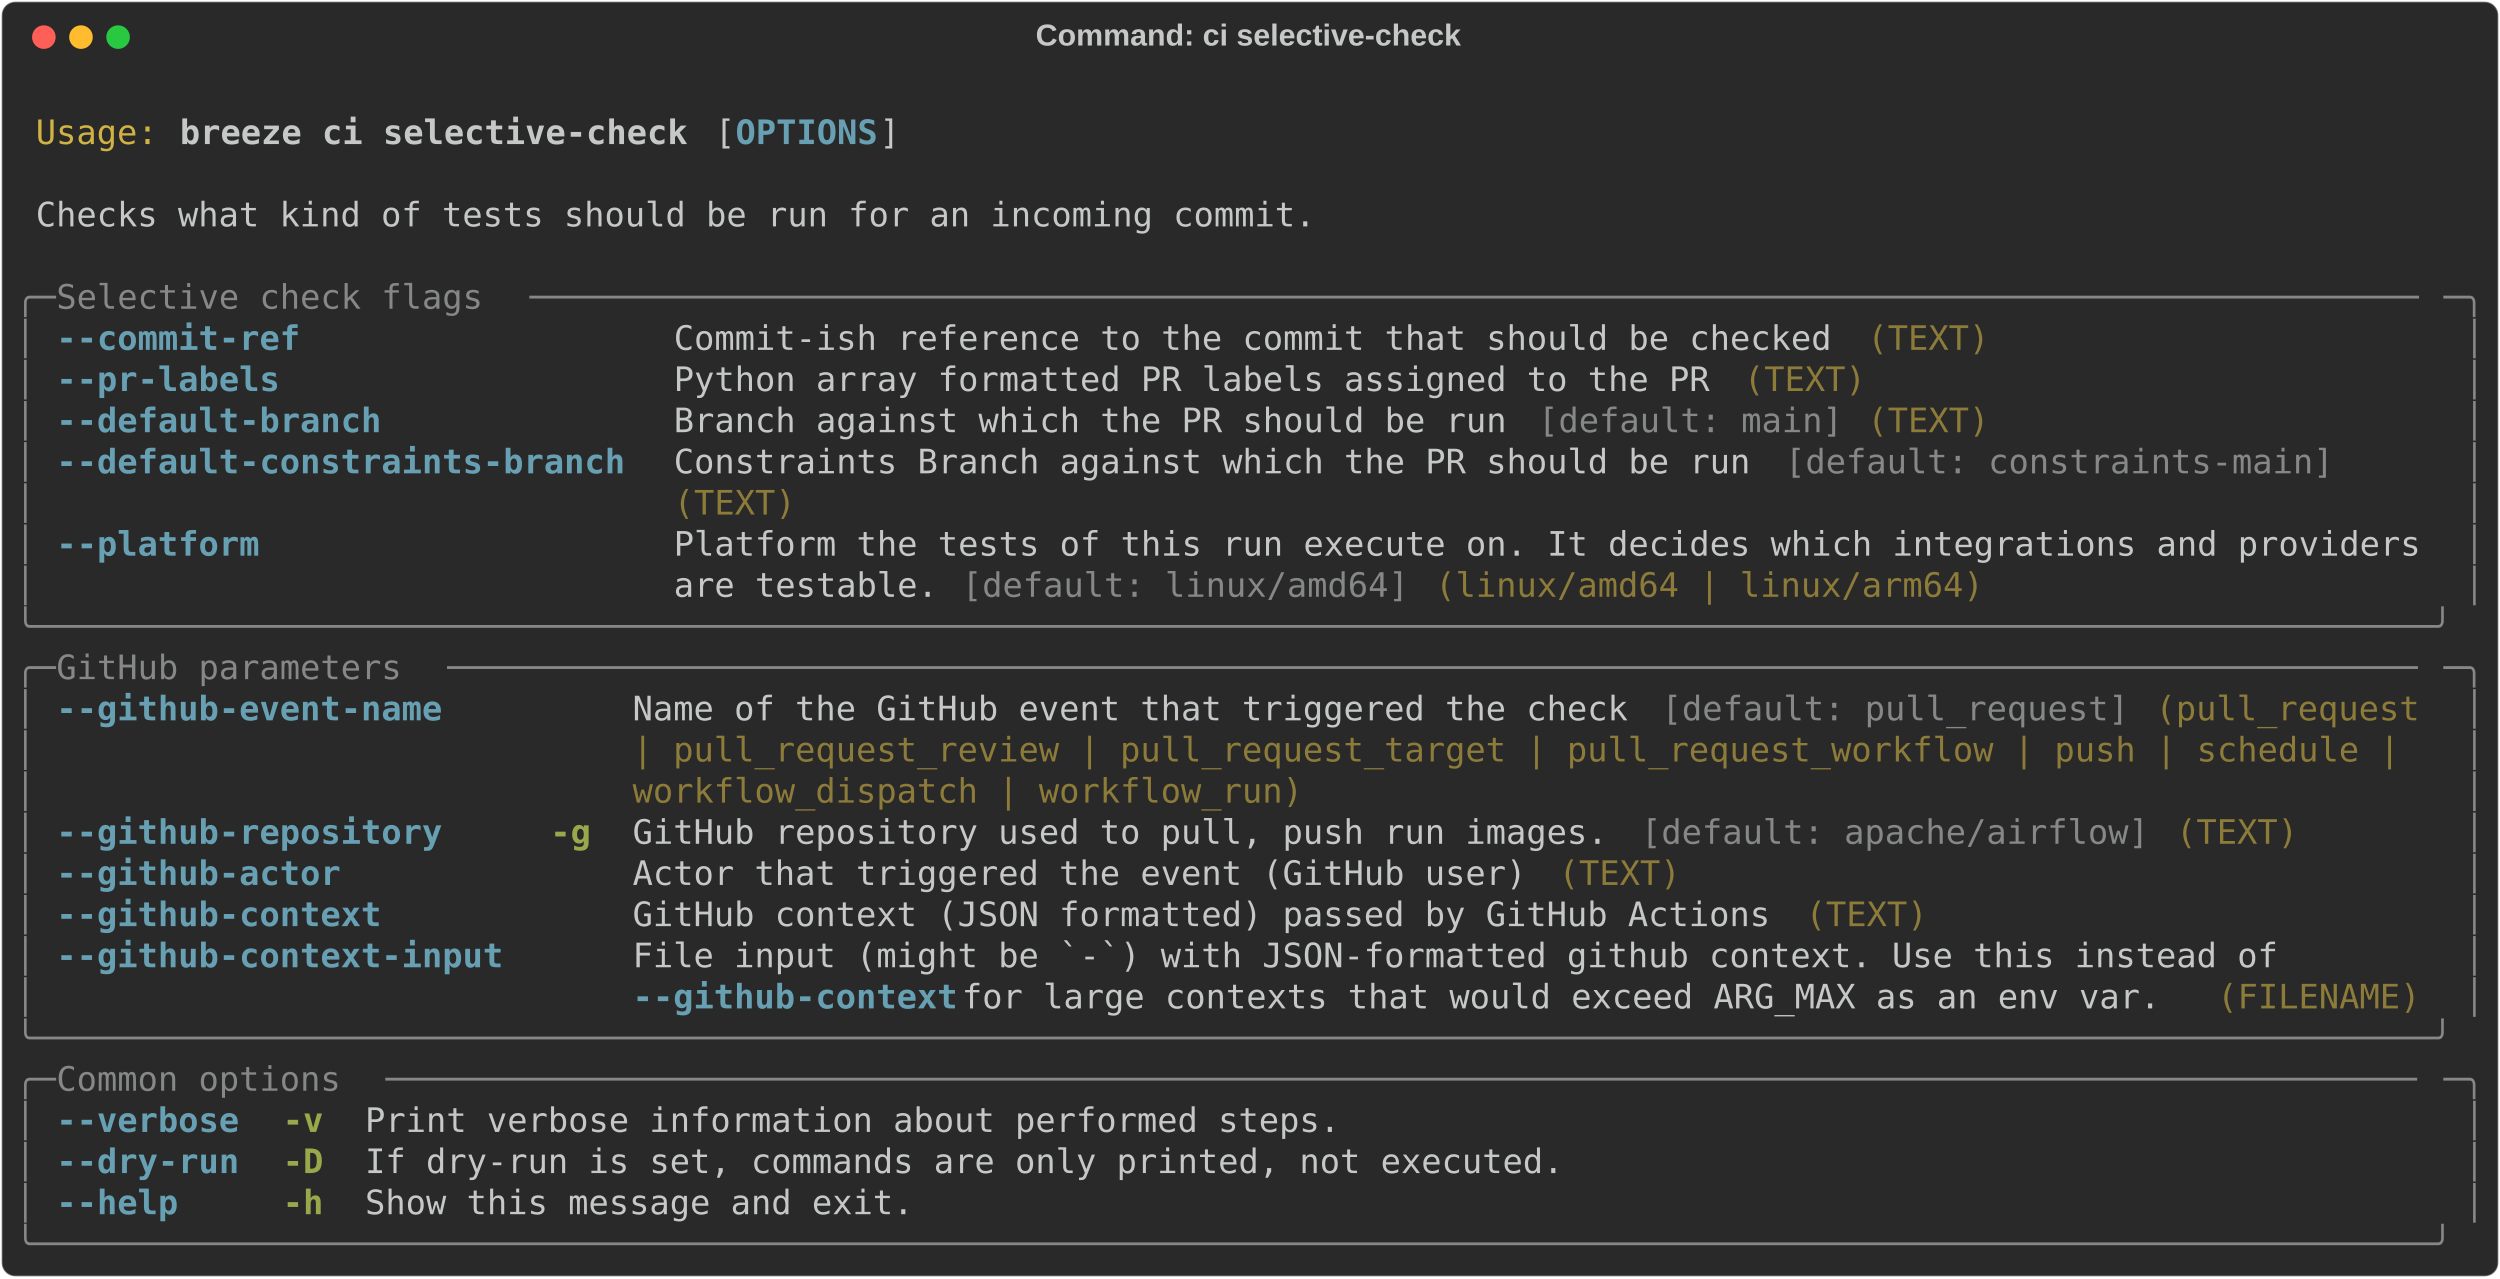
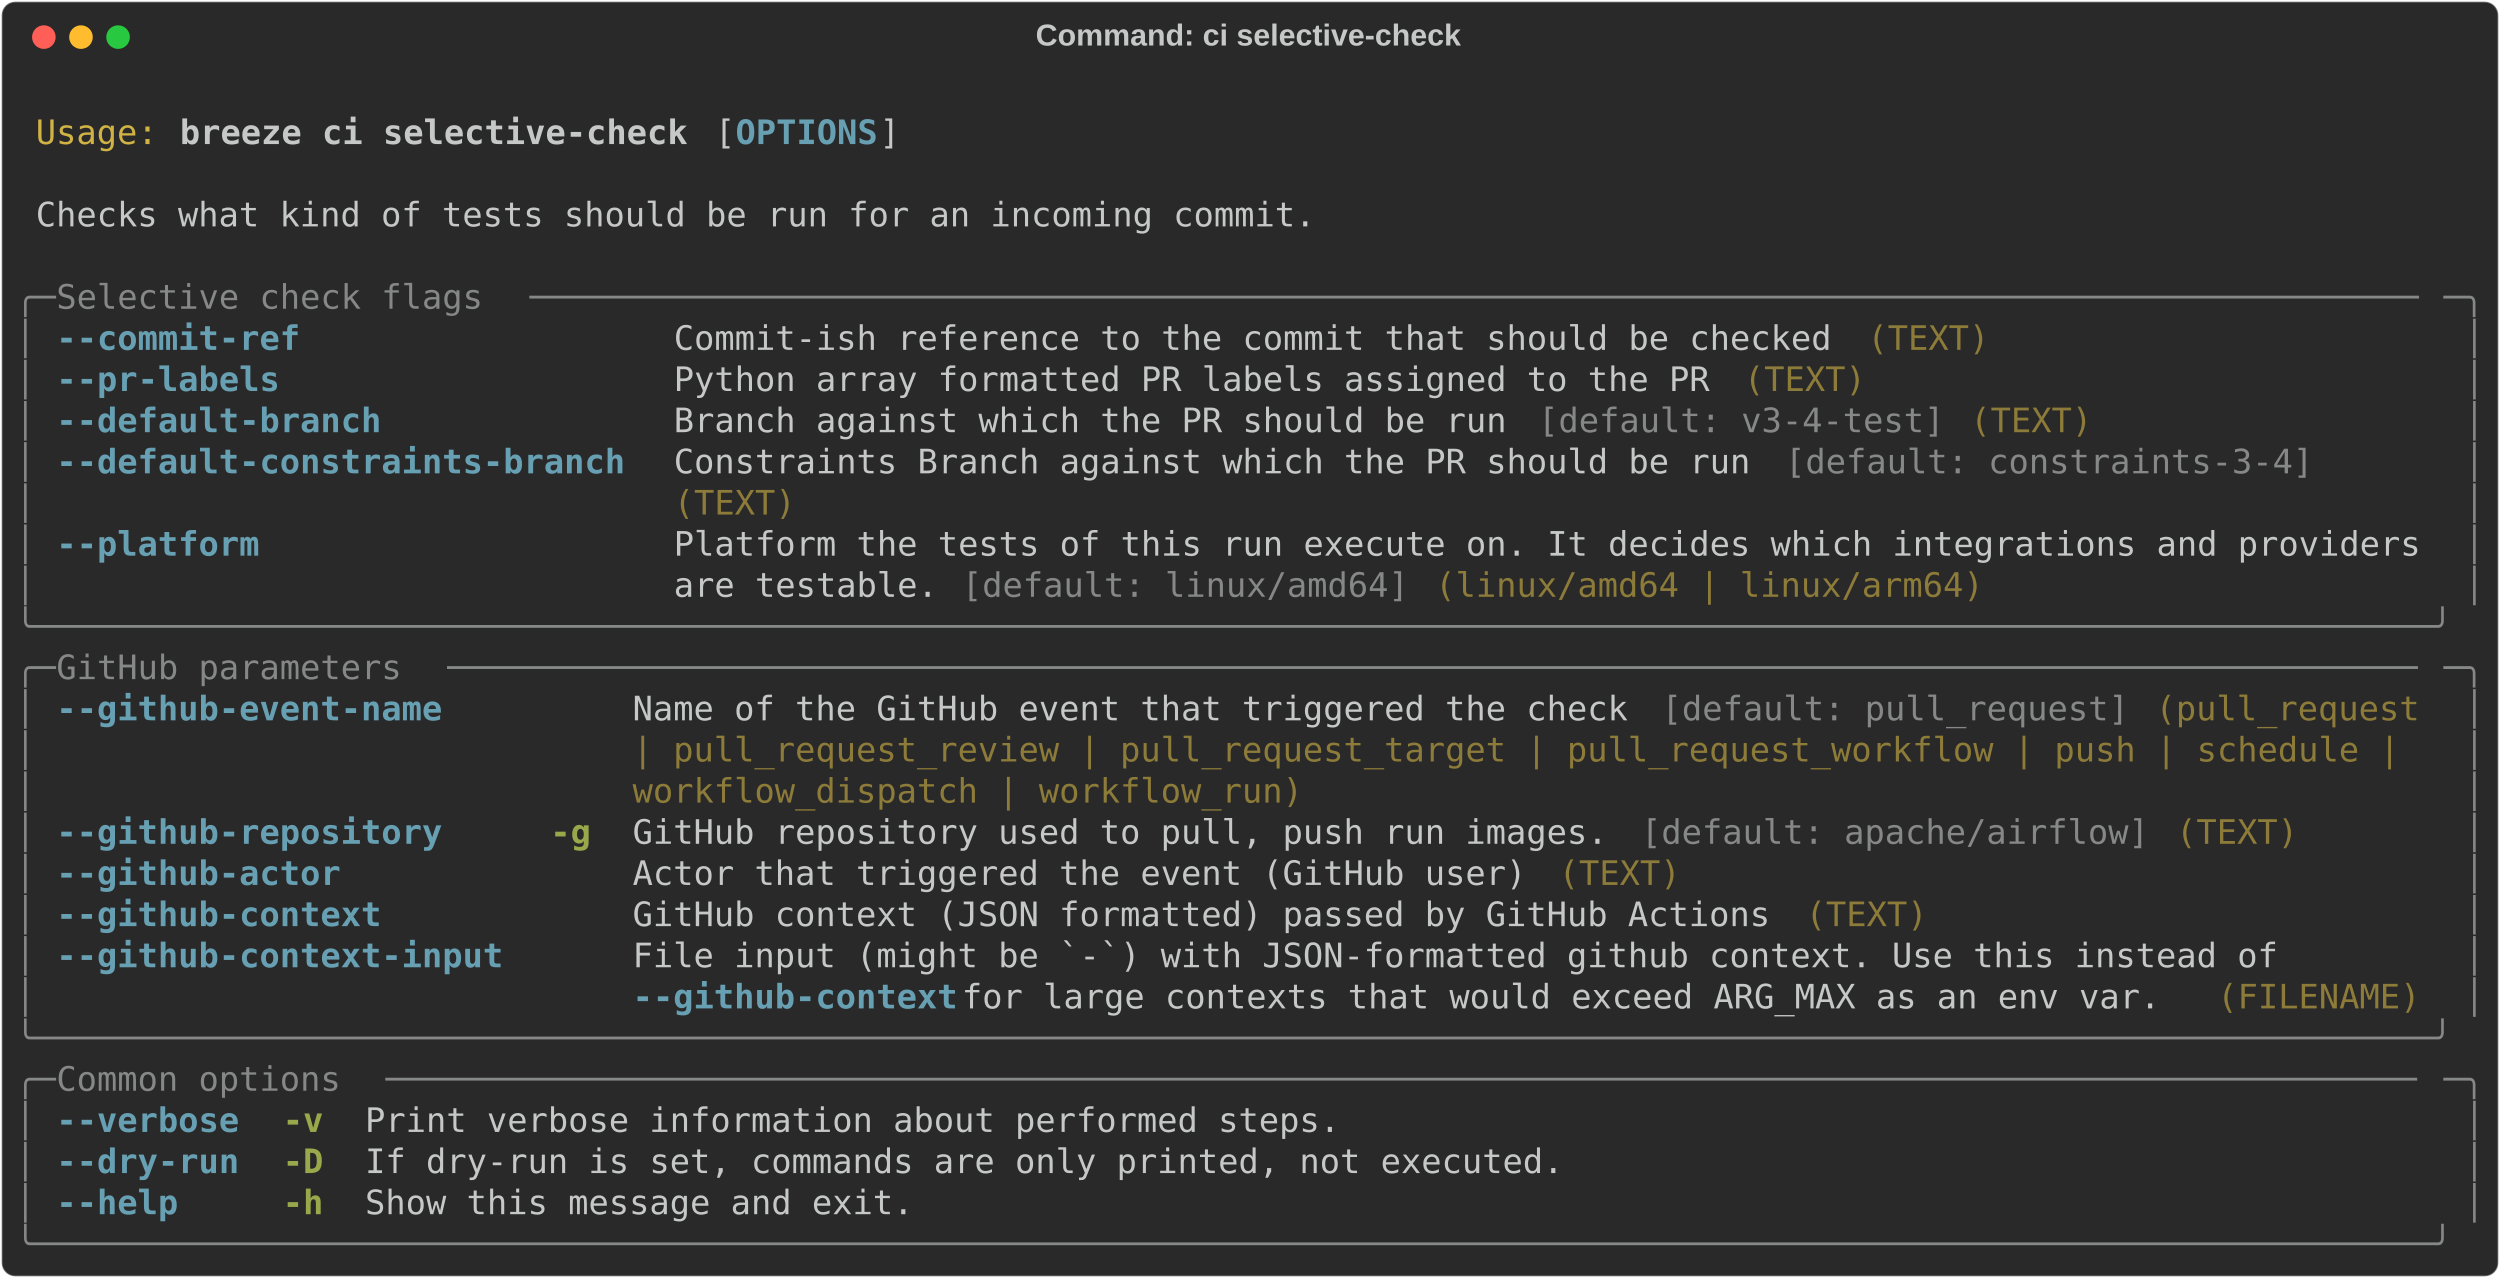
<svg xmlns="http://www.w3.org/2000/svg" class="rich-terminal" viewBox="0 0 1482 757.6">
  <style>

    @font-face {
        font-family: "Fira Code";
        src: local("FiraCode-Regular"),
                url("https://cdnjs.cloudflare.com/ajax/libs/firacode/6.2.0/woff2/FiraCode-Regular.woff2") format("woff2"),
                url("https://cdnjs.cloudflare.com/ajax/libs/firacode/6.2.0/woff/FiraCode-Regular.woff") format("woff");
        font-style: normal;
        font-weight: 400;
    }
    @font-face {
        font-family: "Fira Code";
        src: local("FiraCode-Bold"),
                url("https://cdnjs.cloudflare.com/ajax/libs/firacode/6.2.0/woff2/FiraCode-Bold.woff2") format("woff2"),
                url("https://cdnjs.cloudflare.com/ajax/libs/firacode/6.2.0/woff/FiraCode-Bold.woff") format("woff");
        font-style: bold;
        font-weight: 700;
    }

    .breeze-ci-selective-check-matrix {
        font-family: Fira Code, monospace;
        font-size: 20px;
        line-height: 24.4px;
        font-variant-east-asian: full-width;
    }

    .breeze-ci-selective-check-title {
        font-size: 18px;
        font-weight: bold;
        font-family: arial;
    }

    .breeze-ci-selective-check-r1 { fill: #c5c8c6 }
.breeze-ci-selective-check-r2 { fill: #d0b344 }
.breeze-ci-selective-check-r3 { fill: #c5c8c6;font-weight: bold }
.breeze-ci-selective-check-r4 { fill: #68a0b3;font-weight: bold }
.breeze-ci-selective-check-r5 { fill: #868887 }
.breeze-ci-selective-check-r6 { fill: #8d7b39 }
.breeze-ci-selective-check-r7 { fill: #98a84b;font-weight: bold }
    </style>
  <defs>
    <clipPath id="breeze-ci-selective-check-clip-terminal">
      <rect x="0" y="0" width="1463.0" height="706.6" />
    </clipPath>
    <clipPath id="breeze-ci-selective-check-line-0">
      <rect x="0" y="1.5" width="1464" height="24.65" />
    </clipPath>
    <clipPath id="breeze-ci-selective-check-line-1">
      <rect x="0" y="25.9" width="1464" height="24.65" />
    </clipPath>
    <clipPath id="breeze-ci-selective-check-line-2">
      <rect x="0" y="50.3" width="1464" height="24.65" />
    </clipPath>
    <clipPath id="breeze-ci-selective-check-line-3">
      <rect x="0" y="74.7" width="1464" height="24.65" />
    </clipPath>
    <clipPath id="breeze-ci-selective-check-line-4">
      <rect x="0" y="99.1" width="1464" height="24.65" />
    </clipPath>
    <clipPath id="breeze-ci-selective-check-line-5">
      <rect x="0" y="123.5" width="1464" height="24.65" />
    </clipPath>
    <clipPath id="breeze-ci-selective-check-line-6">
      <rect x="0" y="147.9" width="1464" height="24.65" />
    </clipPath>
    <clipPath id="breeze-ci-selective-check-line-7">
      <rect x="0" y="172.3" width="1464" height="24.65" />
    </clipPath>
    <clipPath id="breeze-ci-selective-check-line-8">
      <rect x="0" y="196.7" width="1464" height="24.65" />
    </clipPath>
    <clipPath id="breeze-ci-selective-check-line-9">
      <rect x="0" y="221.1" width="1464" height="24.65" />
    </clipPath>
    <clipPath id="breeze-ci-selective-check-line-10">
      <rect x="0" y="245.5" width="1464" height="24.65" />
    </clipPath>
    <clipPath id="breeze-ci-selective-check-line-11">
      <rect x="0" y="269.9" width="1464" height="24.65" />
    </clipPath>
    <clipPath id="breeze-ci-selective-check-line-12">
      <rect x="0" y="294.3" width="1464" height="24.65" />
    </clipPath>
    <clipPath id="breeze-ci-selective-check-line-13">
      <rect x="0" y="318.7" width="1464" height="24.65" />
    </clipPath>
    <clipPath id="breeze-ci-selective-check-line-14">
      <rect x="0" y="343.1" width="1464" height="24.65" />
    </clipPath>
    <clipPath id="breeze-ci-selective-check-line-15">
      <rect x="0" y="367.5" width="1464" height="24.65" />
    </clipPath>
    <clipPath id="breeze-ci-selective-check-line-16">
      <rect x="0" y="391.9" width="1464" height="24.65" />
    </clipPath>
    <clipPath id="breeze-ci-selective-check-line-17">
      <rect x="0" y="416.3" width="1464" height="24.65" />
    </clipPath>
    <clipPath id="breeze-ci-selective-check-line-18">
      <rect x="0" y="440.7" width="1464" height="24.65" />
    </clipPath>
    <clipPath id="breeze-ci-selective-check-line-19">
      <rect x="0" y="465.1" width="1464" height="24.65" />
    </clipPath>
    <clipPath id="breeze-ci-selective-check-line-20">
      <rect x="0" y="489.5" width="1464" height="24.65" />
    </clipPath>
    <clipPath id="breeze-ci-selective-check-line-21">
      <rect x="0" y="513.9" width="1464" height="24.65" />
    </clipPath>
    <clipPath id="breeze-ci-selective-check-line-22">
      <rect x="0" y="538.3" width="1464" height="24.65" />
    </clipPath>
    <clipPath id="breeze-ci-selective-check-line-23">
      <rect x="0" y="562.7" width="1464" height="24.65" />
    </clipPath>
    <clipPath id="breeze-ci-selective-check-line-24">
      <rect x="0" y="587.1" width="1464" height="24.65" />
    </clipPath>
    <clipPath id="breeze-ci-selective-check-line-25">
      <rect x="0" y="611.5" width="1464" height="24.65" />
    </clipPath>
    <clipPath id="breeze-ci-selective-check-line-26">
      <rect x="0" y="635.9" width="1464" height="24.65" />
    </clipPath>
    <clipPath id="breeze-ci-selective-check-line-27">
      <rect x="0" y="660.3" width="1464" height="24.65" />
    </clipPath>
  </defs>
  <rect fill="#292929" stroke="rgba(255,255,255,0.35)" stroke-width="1" x="1" y="1" width="1480" height="755.6" rx="8" />
  <text class="breeze-ci-selective-check-title" fill="#c5c8c6" text-anchor="middle" x="740" y="27">Command: ci selective-check</text>
  <g transform="translate(26,22)">
    <circle cx="0" cy="0" r="7" fill="#ff5f57" />
    <circle cx="22" cy="0" r="7" fill="#febc2e" />
    <circle cx="44" cy="0" r="7" fill="#28c840" />
  </g>
  <g transform="translate(9, 41)" clip-path="url(#breeze-ci-selective-check-clip-terminal)">
    <g class="breeze-ci-selective-check-matrix">
      <text class="breeze-ci-selective-check-r1" x="1464" y="20" textLength="12.2" clip-path="url(#breeze-ci-selective-check-line-0)">
</text>
      <text class="breeze-ci-selective-check-r2" x="12.2" y="44.4" textLength="73.2" clip-path="url(#breeze-ci-selective-check-line-1)">Usage:</text>
      <text class="breeze-ci-selective-check-r3" x="97.6" y="44.4" textLength="305" clip-path="url(#breeze-ci-selective-check-line-1)">breeze ci selective-check</text>
      <text class="breeze-ci-selective-check-r1" x="414.8" y="44.4" textLength="12.2" clip-path="url(#breeze-ci-selective-check-line-1)">[</text>
      <text class="breeze-ci-selective-check-r4" x="427" y="44.4" textLength="85.4" clip-path="url(#breeze-ci-selective-check-line-1)">OPTIONS</text>
      <text class="breeze-ci-selective-check-r1" x="512.4" y="44.4" textLength="12.2" clip-path="url(#breeze-ci-selective-check-line-1)">]</text>
      <text class="breeze-ci-selective-check-r1" x="1464" y="44.4" textLength="12.2" clip-path="url(#breeze-ci-selective-check-line-1)">
</text>
      <text class="breeze-ci-selective-check-r1" x="1464" y="68.8" textLength="12.2" clip-path="url(#breeze-ci-selective-check-line-2)">
</text>
      <text class="breeze-ci-selective-check-r1" x="12.2" y="93.2" textLength="768.6" clip-path="url(#breeze-ci-selective-check-line-3)">Checks what kind of tests should be run for an incoming commit.</text>
      <text class="breeze-ci-selective-check-r1" x="1464" y="93.2" textLength="12.2" clip-path="url(#breeze-ci-selective-check-line-3)">
</text>
      <text class="breeze-ci-selective-check-r1" x="1464" y="117.6" textLength="12.2" clip-path="url(#breeze-ci-selective-check-line-4)">
</text>
      <text class="breeze-ci-selective-check-r5" x="0" y="142" textLength="24.4" clip-path="url(#breeze-ci-selective-check-line-5)">╭─</text>
      <text class="breeze-ci-selective-check-r5" x="24.4" y="142" textLength="280.6" clip-path="url(#breeze-ci-selective-check-line-5)"> Selective check flags </text>
      <text class="breeze-ci-selective-check-r5" x="305" y="142" textLength="1134.6" clip-path="url(#breeze-ci-selective-check-line-5)">─────────────────────────────────────────────────────────────────────────────────────────────</text>
      <text class="breeze-ci-selective-check-r5" x="1439.6" y="142" textLength="24.4" clip-path="url(#breeze-ci-selective-check-line-5)">─╮</text>
      <text class="breeze-ci-selective-check-r1" x="1464" y="142" textLength="12.2" clip-path="url(#breeze-ci-selective-check-line-5)">
</text>
      <text class="breeze-ci-selective-check-r5" x="0" y="166.4" textLength="12.2" clip-path="url(#breeze-ci-selective-check-line-6)">│</text>
      <text class="breeze-ci-selective-check-r4" x="24.4" y="166.4" textLength="341.6" clip-path="url(#breeze-ci-selective-check-line-6)">--commit-ref                </text>
      <text class="breeze-ci-selective-check-r1" x="390.4" y="166.4" textLength="707.6" clip-path="url(#breeze-ci-selective-check-line-6)">Commit-ish reference to the commit that should be checked </text>
      <text class="breeze-ci-selective-check-r6" x="1098" y="166.4" textLength="73.2" clip-path="url(#breeze-ci-selective-check-line-6)">(TEXT)</text>
      <text class="breeze-ci-selective-check-r5" x="1451.8" y="166.4" textLength="12.2" clip-path="url(#breeze-ci-selective-check-line-6)">│</text>
      <text class="breeze-ci-selective-check-r1" x="1464" y="166.4" textLength="12.2" clip-path="url(#breeze-ci-selective-check-line-6)">
</text>
      <text class="breeze-ci-selective-check-r5" x="0" y="190.8" textLength="12.2" clip-path="url(#breeze-ci-selective-check-line-7)">│</text>
      <text class="breeze-ci-selective-check-r4" x="24.4" y="190.8" textLength="341.6" clip-path="url(#breeze-ci-selective-check-line-7)">--pr-labels                 </text>
      <text class="breeze-ci-selective-check-r1" x="390.4" y="190.8" textLength="634.4" clip-path="url(#breeze-ci-selective-check-line-7)">Python array formatted PR labels assigned to the PR </text>
      <text class="breeze-ci-selective-check-r6" x="1024.8" y="190.8" textLength="73.2" clip-path="url(#breeze-ci-selective-check-line-7)">(TEXT)</text>
      <text class="breeze-ci-selective-check-r5" x="1451.8" y="190.8" textLength="12.2" clip-path="url(#breeze-ci-selective-check-line-7)">│</text>
      <text class="breeze-ci-selective-check-r1" x="1464" y="190.8" textLength="12.2" clip-path="url(#breeze-ci-selective-check-line-7)">
</text>
      <text class="breeze-ci-selective-check-r5" x="0" y="215.2" textLength="12.2" clip-path="url(#breeze-ci-selective-check-line-8)">│</text>
      <text class="breeze-ci-selective-check-r4" x="24.4" y="215.2" textLength="341.6" clip-path="url(#breeze-ci-selective-check-line-8)">--default-branch            </text>
      <text class="breeze-ci-selective-check-r1" x="390.4" y="215.2" textLength="512.4" clip-path="url(#breeze-ci-selective-check-line-8)">Branch against which the PR should be run </text>
-       <text class="breeze-ci-selective-check-r5" x="902.8" y="215.2" textLength="183" clip-path="url(#breeze-ci-selective-check-line-8)">[default: main]</text>
-       <text class="breeze-ci-selective-check-r6" x="1098" y="215.2" textLength="73.2" clip-path="url(#breeze-ci-selective-check-line-8)">(TEXT)</text>
+       <text class="breeze-ci-selective-check-r5" x="902.8" y="215.2" textLength="244" clip-path="url(#breeze-ci-selective-check-line-8)">[default: v3-4-test]</text>
+       <text class="breeze-ci-selective-check-r6" x="1159" y="215.2" textLength="73.2" clip-path="url(#breeze-ci-selective-check-line-8)">(TEXT)</text>
      <text class="breeze-ci-selective-check-r5" x="1451.8" y="215.2" textLength="12.2" clip-path="url(#breeze-ci-selective-check-line-8)">│</text>
      <text class="breeze-ci-selective-check-r1" x="1464" y="215.2" textLength="12.2" clip-path="url(#breeze-ci-selective-check-line-8)">
</text>
      <text class="breeze-ci-selective-check-r5" x="0" y="239.6" textLength="12.2" clip-path="url(#breeze-ci-selective-check-line-9)">│</text>
      <text class="breeze-ci-selective-check-r4" x="24.4" y="239.6" textLength="341.6" clip-path="url(#breeze-ci-selective-check-line-9)">--default-constraints-branch</text>
      <text class="breeze-ci-selective-check-r1" x="390.4" y="239.6" textLength="658.8" clip-path="url(#breeze-ci-selective-check-line-9)">Constraints Branch against which the PR should be run </text>
-       <text class="breeze-ci-selective-check-r5" x="1049.2" y="239.6" textLength="329.4" clip-path="url(#breeze-ci-selective-check-line-9)">[default: constraints-main]</text>
+       <text class="breeze-ci-selective-check-r5" x="1049.2" y="239.6" textLength="317.2" clip-path="url(#breeze-ci-selective-check-line-9)">[default: constraints-3-4]</text>
      <text class="breeze-ci-selective-check-r5" x="1451.8" y="239.6" textLength="12.2" clip-path="url(#breeze-ci-selective-check-line-9)">│</text>
      <text class="breeze-ci-selective-check-r1" x="1464" y="239.6" textLength="12.2" clip-path="url(#breeze-ci-selective-check-line-9)">
</text>
      <text class="breeze-ci-selective-check-r5" x="0" y="264" textLength="12.2" clip-path="url(#breeze-ci-selective-check-line-10)">│</text>
      <text class="breeze-ci-selective-check-r6" x="390.4" y="264" textLength="73.2" clip-path="url(#breeze-ci-selective-check-line-10)">(TEXT)</text>
      <text class="breeze-ci-selective-check-r5" x="1451.8" y="264" textLength="12.2" clip-path="url(#breeze-ci-selective-check-line-10)">│</text>
      <text class="breeze-ci-selective-check-r1" x="1464" y="264" textLength="12.2" clip-path="url(#breeze-ci-selective-check-line-10)">
</text>
      <text class="breeze-ci-selective-check-r5" x="0" y="288.4" textLength="12.2" clip-path="url(#breeze-ci-selective-check-line-11)">│</text>
      <text class="breeze-ci-selective-check-r4" x="24.4" y="288.4" textLength="341.6" clip-path="url(#breeze-ci-selective-check-line-11)">--platform                  </text>
      <text class="breeze-ci-selective-check-r1" x="390.4" y="288.4" textLength="1049.2" clip-path="url(#breeze-ci-selective-check-line-11)">Platform the tests of this run execute on. It decides which integrations and providers</text>
      <text class="breeze-ci-selective-check-r5" x="1451.8" y="288.4" textLength="12.2" clip-path="url(#breeze-ci-selective-check-line-11)">│</text>
      <text class="breeze-ci-selective-check-r1" x="1464" y="288.4" textLength="12.2" clip-path="url(#breeze-ci-selective-check-line-11)">
</text>
      <text class="breeze-ci-selective-check-r5" x="0" y="312.8" textLength="12.2" clip-path="url(#breeze-ci-selective-check-line-12)">│</text>
      <text class="breeze-ci-selective-check-r1" x="390.4" y="312.8" textLength="170.8" clip-path="url(#breeze-ci-selective-check-line-12)">are testable. </text>
      <text class="breeze-ci-selective-check-r5" x="561.2" y="312.8" textLength="268.4" clip-path="url(#breeze-ci-selective-check-line-12)">[default: linux/amd64]</text>
      <text class="breeze-ci-selective-check-r6" x="841.8" y="312.8" textLength="329.4" clip-path="url(#breeze-ci-selective-check-line-12)">(linux/amd64 | linux/arm64)</text>
      <text class="breeze-ci-selective-check-r5" x="1451.8" y="312.8" textLength="12.2" clip-path="url(#breeze-ci-selective-check-line-12)">│</text>
      <text class="breeze-ci-selective-check-r1" x="1464" y="312.8" textLength="12.2" clip-path="url(#breeze-ci-selective-check-line-12)">
</text>
      <text class="breeze-ci-selective-check-r5" x="0" y="337.2" textLength="1464" clip-path="url(#breeze-ci-selective-check-line-13)">╰──────────────────────────────────────────────────────────────────────────────────────────────────────────────────────╯</text>
      <text class="breeze-ci-selective-check-r1" x="1464" y="337.2" textLength="12.2" clip-path="url(#breeze-ci-selective-check-line-13)">
</text>
      <text class="breeze-ci-selective-check-r5" x="0" y="361.6" textLength="24.4" clip-path="url(#breeze-ci-selective-check-line-14)">╭─</text>
      <text class="breeze-ci-selective-check-r5" x="24.4" y="361.6" textLength="231.8" clip-path="url(#breeze-ci-selective-check-line-14)"> GitHub parameters </text>
      <text class="breeze-ci-selective-check-r5" x="256.2" y="361.6" textLength="1183.4" clip-path="url(#breeze-ci-selective-check-line-14)">─────────────────────────────────────────────────────────────────────────────────────────────────</text>
      <text class="breeze-ci-selective-check-r5" x="1439.6" y="361.6" textLength="24.4" clip-path="url(#breeze-ci-selective-check-line-14)">─╮</text>
      <text class="breeze-ci-selective-check-r1" x="1464" y="361.6" textLength="12.2" clip-path="url(#breeze-ci-selective-check-line-14)">
</text>
      <text class="breeze-ci-selective-check-r5" x="0" y="386" textLength="12.2" clip-path="url(#breeze-ci-selective-check-line-15)">│</text>
      <text class="breeze-ci-selective-check-r4" x="24.4" y="386" textLength="268.4" clip-path="url(#breeze-ci-selective-check-line-15)">--github-event-name   </text>
      <text class="breeze-ci-selective-check-r1" x="366" y="386" textLength="610" clip-path="url(#breeze-ci-selective-check-line-15)">Name of the GitHub event that triggered the check </text>
      <text class="breeze-ci-selective-check-r5" x="976" y="386" textLength="280.6" clip-path="url(#breeze-ci-selective-check-line-15)">[default: pull_request]</text>
      <text class="breeze-ci-selective-check-r6" x="1268.8" y="386" textLength="170.8" clip-path="url(#breeze-ci-selective-check-line-15)">(pull_request </text>
      <text class="breeze-ci-selective-check-r5" x="1451.8" y="386" textLength="12.2" clip-path="url(#breeze-ci-selective-check-line-15)">│</text>
      <text class="breeze-ci-selective-check-r1" x="1464" y="386" textLength="12.2" clip-path="url(#breeze-ci-selective-check-line-15)">
</text>
      <text class="breeze-ci-selective-check-r5" x="0" y="410.4" textLength="12.2" clip-path="url(#breeze-ci-selective-check-line-16)">│</text>
      <text class="breeze-ci-selective-check-r6" x="366" y="410.4" textLength="1073.6" clip-path="url(#breeze-ci-selective-check-line-16)">| pull_request_review | pull_request_target | pull_request_workflow | push | schedule | </text>
      <text class="breeze-ci-selective-check-r5" x="1451.8" y="410.4" textLength="12.2" clip-path="url(#breeze-ci-selective-check-line-16)">│</text>
      <text class="breeze-ci-selective-check-r1" x="1464" y="410.4" textLength="12.2" clip-path="url(#breeze-ci-selective-check-line-16)">
</text>
      <text class="breeze-ci-selective-check-r5" x="0" y="434.8" textLength="12.2" clip-path="url(#breeze-ci-selective-check-line-17)">│</text>
      <text class="breeze-ci-selective-check-r6" x="366" y="434.8" textLength="402.6" clip-path="url(#breeze-ci-selective-check-line-17)">workflow_dispatch | workflow_run)</text>
      <text class="breeze-ci-selective-check-r5" x="1451.8" y="434.8" textLength="12.2" clip-path="url(#breeze-ci-selective-check-line-17)">│</text>
      <text class="breeze-ci-selective-check-r1" x="1464" y="434.8" textLength="12.2" clip-path="url(#breeze-ci-selective-check-line-17)">
</text>
      <text class="breeze-ci-selective-check-r5" x="0" y="459.2" textLength="12.2" clip-path="url(#breeze-ci-selective-check-line-18)">│</text>
      <text class="breeze-ci-selective-check-r4" x="24.4" y="459.2" textLength="268.4" clip-path="url(#breeze-ci-selective-check-line-18)">--github-repository   </text>
      <text class="breeze-ci-selective-check-r7" x="317.2" y="459.2" textLength="24.4" clip-path="url(#breeze-ci-selective-check-line-18)">-g</text>
      <text class="breeze-ci-selective-check-r1" x="366" y="459.2" textLength="597.8" clip-path="url(#breeze-ci-selective-check-line-18)">GitHub repository used to pull, push run images. </text>
      <text class="breeze-ci-selective-check-r5" x="963.8" y="459.2" textLength="305" clip-path="url(#breeze-ci-selective-check-line-18)">[default: apache/airflow]</text>
      <text class="breeze-ci-selective-check-r6" x="1281" y="459.2" textLength="73.2" clip-path="url(#breeze-ci-selective-check-line-18)">(TEXT)</text>
      <text class="breeze-ci-selective-check-r5" x="1451.8" y="459.2" textLength="12.2" clip-path="url(#breeze-ci-selective-check-line-18)">│</text>
      <text class="breeze-ci-selective-check-r1" x="1464" y="459.2" textLength="12.2" clip-path="url(#breeze-ci-selective-check-line-18)">
</text>
      <text class="breeze-ci-selective-check-r5" x="0" y="483.6" textLength="12.2" clip-path="url(#breeze-ci-selective-check-line-19)">│</text>
      <text class="breeze-ci-selective-check-r4" x="24.4" y="483.6" textLength="268.4" clip-path="url(#breeze-ci-selective-check-line-19)">--github-actor        </text>
      <text class="breeze-ci-selective-check-r1" x="366" y="483.6" textLength="549" clip-path="url(#breeze-ci-selective-check-line-19)">Actor that triggered the event (GitHub user) </text>
      <text class="breeze-ci-selective-check-r6" x="915" y="483.6" textLength="73.2" clip-path="url(#breeze-ci-selective-check-line-19)">(TEXT)</text>
      <text class="breeze-ci-selective-check-r5" x="1451.8" y="483.6" textLength="12.2" clip-path="url(#breeze-ci-selective-check-line-19)">│</text>
      <text class="breeze-ci-selective-check-r1" x="1464" y="483.6" textLength="12.2" clip-path="url(#breeze-ci-selective-check-line-19)">
</text>
      <text class="breeze-ci-selective-check-r5" x="0" y="508" textLength="12.2" clip-path="url(#breeze-ci-selective-check-line-20)">│</text>
      <text class="breeze-ci-selective-check-r4" x="24.4" y="508" textLength="268.4" clip-path="url(#breeze-ci-selective-check-line-20)">--github-context      </text>
      <text class="breeze-ci-selective-check-r1" x="366" y="508" textLength="695.4" clip-path="url(#breeze-ci-selective-check-line-20)">GitHub context (JSON formatted) passed by GitHub Actions </text>
      <text class="breeze-ci-selective-check-r6" x="1061.4" y="508" textLength="73.2" clip-path="url(#breeze-ci-selective-check-line-20)">(TEXT)</text>
      <text class="breeze-ci-selective-check-r5" x="1451.8" y="508" textLength="12.2" clip-path="url(#breeze-ci-selective-check-line-20)">│</text>
      <text class="breeze-ci-selective-check-r1" x="1464" y="508" textLength="12.2" clip-path="url(#breeze-ci-selective-check-line-20)">
</text>
      <text class="breeze-ci-selective-check-r5" x="0" y="532.4" textLength="12.2" clip-path="url(#breeze-ci-selective-check-line-21)">│</text>
      <text class="breeze-ci-selective-check-r4" x="24.4" y="532.4" textLength="268.4" clip-path="url(#breeze-ci-selective-check-line-21)">--github-context-input</text>
      <text class="breeze-ci-selective-check-r1" x="366" y="532.4" textLength="1073.6" clip-path="url(#breeze-ci-selective-check-line-21)">File input (might be `-`) with JSON-formatted github context. Use this instead of       </text>
      <text class="breeze-ci-selective-check-r5" x="1451.8" y="532.4" textLength="12.2" clip-path="url(#breeze-ci-selective-check-line-21)">│</text>
      <text class="breeze-ci-selective-check-r1" x="1464" y="532.4" textLength="12.2" clip-path="url(#breeze-ci-selective-check-line-21)">
</text>
      <text class="breeze-ci-selective-check-r5" x="0" y="556.8" textLength="12.2" clip-path="url(#breeze-ci-selective-check-line-22)">│</text>
      <text class="breeze-ci-selective-check-r4" x="366" y="556.8" textLength="195.2" clip-path="url(#breeze-ci-selective-check-line-22)">--github-context</text>
      <text class="breeze-ci-selective-check-r1" x="561.2" y="556.8" textLength="744.2" clip-path="url(#breeze-ci-selective-check-line-22)"> for large contexts that would exceed ARG_MAX as an env var. </text>
      <text class="breeze-ci-selective-check-r6" x="1305.4" y="556.8" textLength="122" clip-path="url(#breeze-ci-selective-check-line-22)">(FILENAME)</text>
      <text class="breeze-ci-selective-check-r5" x="1451.8" y="556.8" textLength="12.2" clip-path="url(#breeze-ci-selective-check-line-22)">│</text>
      <text class="breeze-ci-selective-check-r1" x="1464" y="556.8" textLength="12.2" clip-path="url(#breeze-ci-selective-check-line-22)">
</text>
      <text class="breeze-ci-selective-check-r5" x="0" y="581.2" textLength="1464" clip-path="url(#breeze-ci-selective-check-line-23)">╰──────────────────────────────────────────────────────────────────────────────────────────────────────────────────────╯</text>
      <text class="breeze-ci-selective-check-r1" x="1464" y="581.2" textLength="12.2" clip-path="url(#breeze-ci-selective-check-line-23)">
</text>
      <text class="breeze-ci-selective-check-r5" x="0" y="605.6" textLength="24.4" clip-path="url(#breeze-ci-selective-check-line-24)">╭─</text>
      <text class="breeze-ci-selective-check-r5" x="24.4" y="605.6" textLength="195.2" clip-path="url(#breeze-ci-selective-check-line-24)"> Common options </text>
      <text class="breeze-ci-selective-check-r5" x="219.6" y="605.6" textLength="1220" clip-path="url(#breeze-ci-selective-check-line-24)">────────────────────────────────────────────────────────────────────────────────────────────────────</text>
      <text class="breeze-ci-selective-check-r5" x="1439.6" y="605.6" textLength="24.4" clip-path="url(#breeze-ci-selective-check-line-24)">─╮</text>
      <text class="breeze-ci-selective-check-r1" x="1464" y="605.6" textLength="12.2" clip-path="url(#breeze-ci-selective-check-line-24)">
</text>
      <text class="breeze-ci-selective-check-r5" x="0" y="630" textLength="12.2" clip-path="url(#breeze-ci-selective-check-line-25)">│</text>
      <text class="breeze-ci-selective-check-r4" x="24.4" y="630" textLength="109.8" clip-path="url(#breeze-ci-selective-check-line-25)">--verbose</text>
      <text class="breeze-ci-selective-check-r7" x="158.6" y="630" textLength="24.4" clip-path="url(#breeze-ci-selective-check-line-25)">-v</text>
      <text class="breeze-ci-selective-check-r1" x="207.4" y="630" textLength="585.6" clip-path="url(#breeze-ci-selective-check-line-25)">Print verbose information about performed steps.</text>
      <text class="breeze-ci-selective-check-r5" x="1451.8" y="630" textLength="12.2" clip-path="url(#breeze-ci-selective-check-line-25)">│</text>
      <text class="breeze-ci-selective-check-r1" x="1464" y="630" textLength="12.2" clip-path="url(#breeze-ci-selective-check-line-25)">
</text>
      <text class="breeze-ci-selective-check-r5" x="0" y="654.4" textLength="12.2" clip-path="url(#breeze-ci-selective-check-line-26)">│</text>
      <text class="breeze-ci-selective-check-r4" x="24.4" y="654.4" textLength="109.8" clip-path="url(#breeze-ci-selective-check-line-26)">--dry-run</text>
      <text class="breeze-ci-selective-check-r7" x="158.6" y="654.4" textLength="24.4" clip-path="url(#breeze-ci-selective-check-line-26)">-D</text>
      <text class="breeze-ci-selective-check-r1" x="207.4" y="654.4" textLength="719.8" clip-path="url(#breeze-ci-selective-check-line-26)">If dry-run is set, commands are only printed, not executed.</text>
      <text class="breeze-ci-selective-check-r5" x="1451.8" y="654.4" textLength="12.2" clip-path="url(#breeze-ci-selective-check-line-26)">│</text>
      <text class="breeze-ci-selective-check-r1" x="1464" y="654.4" textLength="12.2" clip-path="url(#breeze-ci-selective-check-line-26)">
</text>
      <text class="breeze-ci-selective-check-r5" x="0" y="678.8" textLength="12.2" clip-path="url(#breeze-ci-selective-check-line-27)">│</text>
      <text class="breeze-ci-selective-check-r4" x="24.4" y="678.8" textLength="109.8" clip-path="url(#breeze-ci-selective-check-line-27)">--help   </text>
      <text class="breeze-ci-selective-check-r7" x="158.6" y="678.8" textLength="24.4" clip-path="url(#breeze-ci-selective-check-line-27)">-h</text>
      <text class="breeze-ci-selective-check-r1" x="207.4" y="678.8" textLength="329.4" clip-path="url(#breeze-ci-selective-check-line-27)">Show this message and exit.</text>
      <text class="breeze-ci-selective-check-r5" x="1451.8" y="678.8" textLength="12.2" clip-path="url(#breeze-ci-selective-check-line-27)">│</text>
      <text class="breeze-ci-selective-check-r1" x="1464" y="678.8" textLength="12.2" clip-path="url(#breeze-ci-selective-check-line-27)">
</text>
      <text class="breeze-ci-selective-check-r5" x="0" y="703.2" textLength="1464" clip-path="url(#breeze-ci-selective-check-line-28)">╰──────────────────────────────────────────────────────────────────────────────────────────────────────────────────────╯</text>
      <text class="breeze-ci-selective-check-r1" x="1464" y="703.2" textLength="12.2" clip-path="url(#breeze-ci-selective-check-line-28)">
</text>
    </g>
  </g>
</svg>
